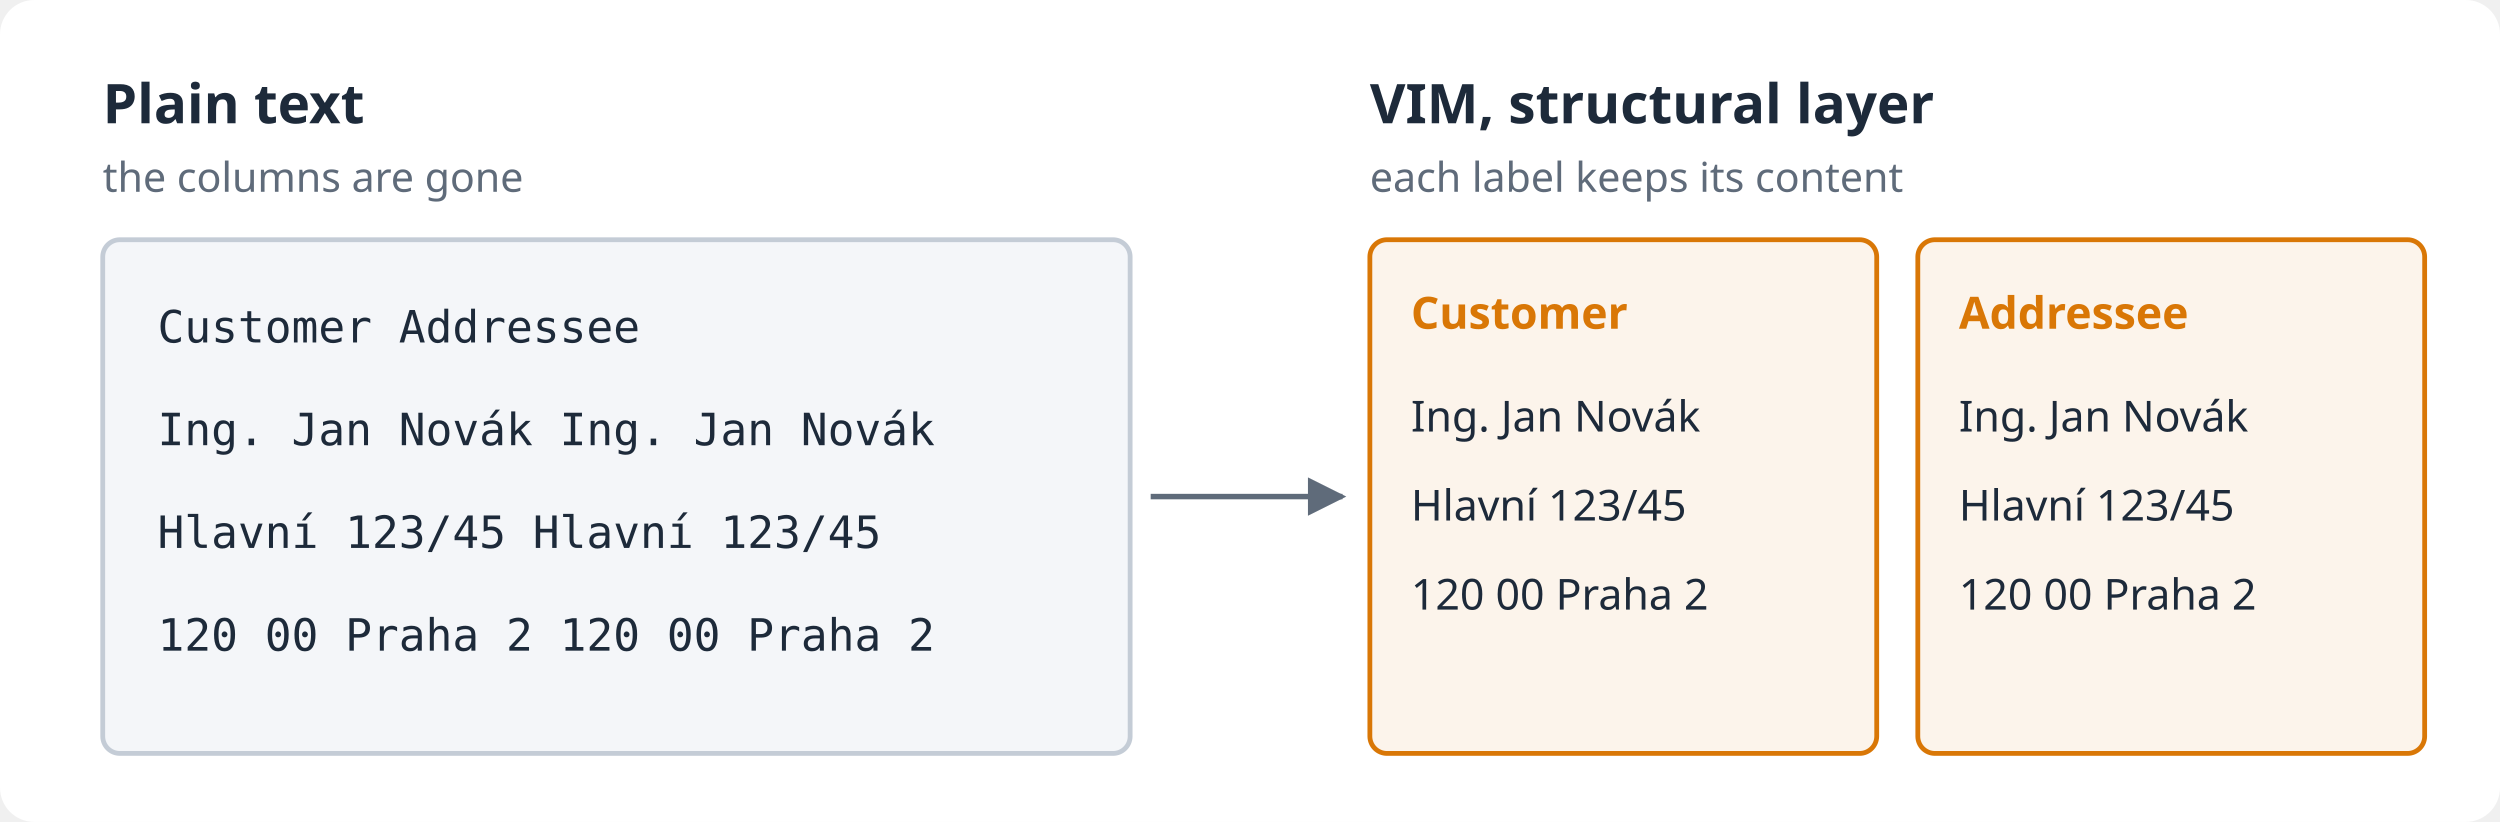
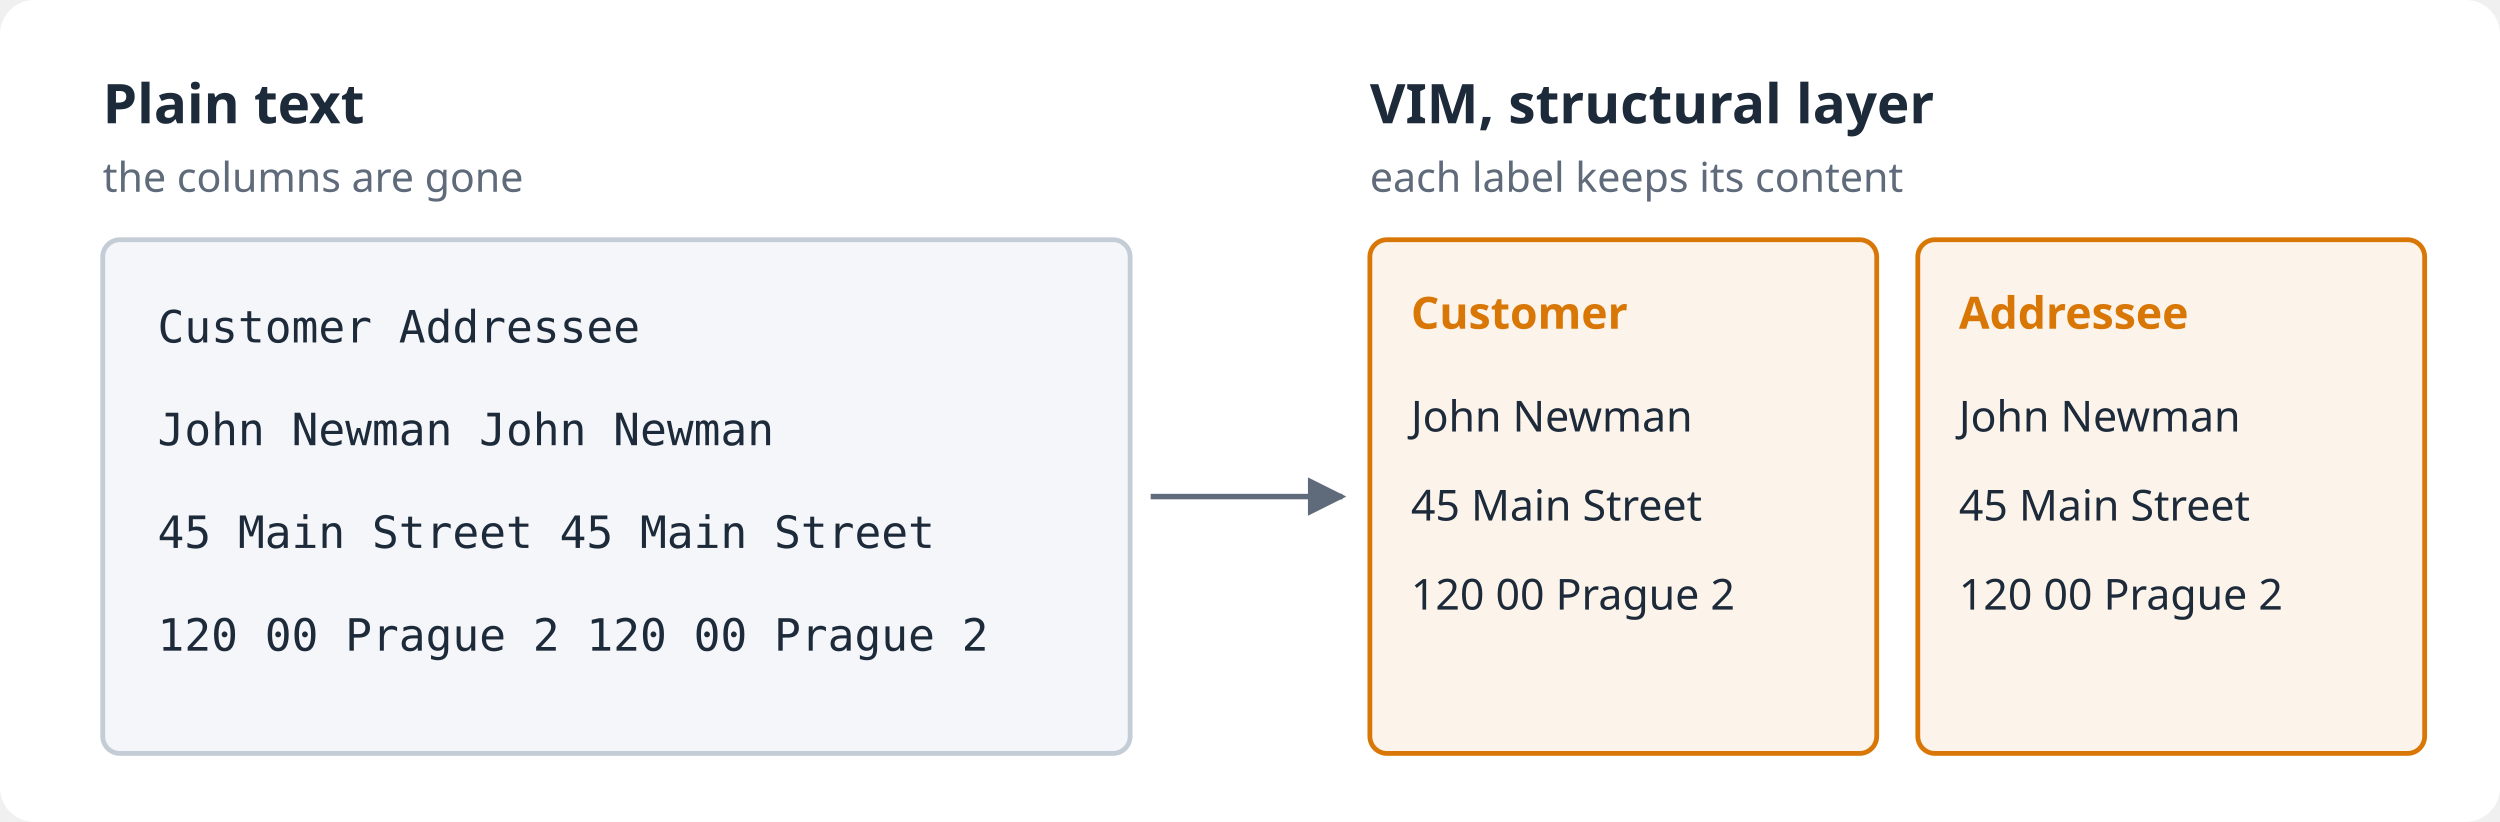
<svg xmlns="http://www.w3.org/2000/svg" width="730" height="240" viewBox="0 0 730 240">
  <defs>
    <marker id="a" viewBox="0 0 10 10" refX="9" refY="5" markerWidth="7" markerHeight="7" orient="auto">
      <path d="M0,0 L10,5 L0,10 z" fill="#5f6b7a" />
    </marker>
  </defs>
  <rect width="730" height="240" rx="10" fill="#ffffff" />
  <text x="30" y="36" font-size="16" fill="#1d2a3a" text-anchor="start" font-weight="bold" font-family="Noto Sans, DejaVu Sans, sans-serif">Plain text</text>
  <text x="30" y="56" font-size="12" fill="#5f6b7a" text-anchor="start" font-weight="normal" font-family="Noto Sans, DejaVu Sans, sans-serif">the columns are gone</text>
  <rect x="30" y="70" width="300" height="150" rx="5" fill="#f4f6f9" fill-opacity="1.0" stroke="#c4ccd6" stroke-width="1.4" />
  <text x="46" y="100" font-size="13" fill="#1d2a3a" text-anchor="start" font-weight="normal" font-family="DejaVu Sans Mono, monospace">Customer Addressee</text>
-   <text x="46" y="130" font-size="13" fill="#1d2a3a" text-anchor="start" font-weight="normal" font-family="DejaVu Sans Mono, monospace">Ing. Jan Novák Ing. Jan Novák</text>
-   <text x="46" y="160" font-size="13" fill="#1d2a3a" text-anchor="start" font-weight="normal" font-family="DejaVu Sans Mono, monospace">Hlavní 123/45 Hlavní 123/45</text>
-   <text x="46" y="190" font-size="13" fill="#1d2a3a" text-anchor="start" font-weight="normal" font-family="DejaVu Sans Mono, monospace">120 00 Praha 2 120 00 Praha 2</text>
+   <text x="46" y="130" font-size="13" fill="#1d2a3a" text-anchor="start" font-weight="normal" font-family="DejaVu Sans Mono, monospace">John Newman John Newman</text>
+   <text x="46" y="160" font-size="13" fill="#1d2a3a" text-anchor="start" font-weight="normal" font-family="DejaVu Sans Mono, monospace">45 Main Street 45 Main Street</text>
+   <text x="46" y="190" font-size="13" fill="#1d2a3a" text-anchor="start" font-weight="normal" font-family="DejaVu Sans Mono, monospace">120 00 Prague 2 120 00 Prague 2</text>
  <text x="400" y="36" font-size="16" fill="#1d2a3a" text-anchor="start" font-weight="bold" font-family="Noto Sans, DejaVu Sans, sans-serif">VIM, structural layer</text>
  <text x="400" y="56" font-size="12" fill="#5f6b7a" text-anchor="start" font-weight="normal" font-family="Noto Sans, DejaVu Sans, sans-serif">each label keeps its content</text>
  <rect x="400" y="70" width="148" height="150" rx="5" fill="#d97706" fill-opacity="0.08" stroke="#d97706" stroke-width="1.4" />
  <text x="412" y="96" font-size="13" fill="#d97706" text-anchor="start" font-weight="bold" font-family="Noto Sans, DejaVu Sans, sans-serif">Customer</text>
-   <text x="412" y="126" font-size="12.5" fill="#1d2a3a" text-anchor="start" font-weight="normal" font-family="Noto Sans, DejaVu Sans, sans-serif">Ing. Jan Novák</text>
-   <text x="412" y="152" font-size="12.5" fill="#1d2a3a" text-anchor="start" font-weight="normal" font-family="Noto Sans, DejaVu Sans, sans-serif">Hlavní 123/45</text>
-   <text x="412" y="178" font-size="12.5" fill="#1d2a3a" text-anchor="start" font-weight="normal" font-family="Noto Sans, DejaVu Sans, sans-serif">120 00 Praha 2</text>
+   <text x="412" y="126" font-size="12.5" fill="#1d2a3a" text-anchor="start" font-weight="normal" font-family="Noto Sans, DejaVu Sans, sans-serif">John Newman</text>
+   <text x="412" y="152" font-size="12.5" fill="#1d2a3a" text-anchor="start" font-weight="normal" font-family="Noto Sans, DejaVu Sans, sans-serif">45 Main Street</text>
+   <text x="412" y="178" font-size="12.5" fill="#1d2a3a" text-anchor="start" font-weight="normal" font-family="Noto Sans, DejaVu Sans, sans-serif">120 00 Prague 2</text>
  <rect x="560" y="70" width="148" height="150" rx="5" fill="#d97706" fill-opacity="0.08" stroke="#d97706" stroke-width="1.4" />
  <text x="572" y="96" font-size="13" fill="#d97706" text-anchor="start" font-weight="bold" font-family="Noto Sans, DejaVu Sans, sans-serif">Addressee</text>
-   <text x="572" y="126" font-size="12.5" fill="#1d2a3a" text-anchor="start" font-weight="normal" font-family="Noto Sans, DejaVu Sans, sans-serif">Ing. Jan Novák</text>
-   <text x="572" y="152" font-size="12.5" fill="#1d2a3a" text-anchor="start" font-weight="normal" font-family="Noto Sans, DejaVu Sans, sans-serif">Hlavní 123/45</text>
-   <text x="572" y="178" font-size="12.5" fill="#1d2a3a" text-anchor="start" font-weight="normal" font-family="Noto Sans, DejaVu Sans, sans-serif">120 00 Praha 2</text>
+   <text x="572" y="126" font-size="12.5" fill="#1d2a3a" text-anchor="start" font-weight="normal" font-family="Noto Sans, DejaVu Sans, sans-serif">John Newman</text>
+   <text x="572" y="152" font-size="12.5" fill="#1d2a3a" text-anchor="start" font-weight="normal" font-family="Noto Sans, DejaVu Sans, sans-serif">45 Main Street</text>
+   <text x="572" y="178" font-size="12.5" fill="#1d2a3a" text-anchor="start" font-weight="normal" font-family="Noto Sans, DejaVu Sans, sans-serif">120 00 Prague 2</text>
  <line x1="336" y1="145" x2="392" y2="145" stroke="#5f6b7a" stroke-width="1.6" marker-end="url(#a)" />
</svg>
